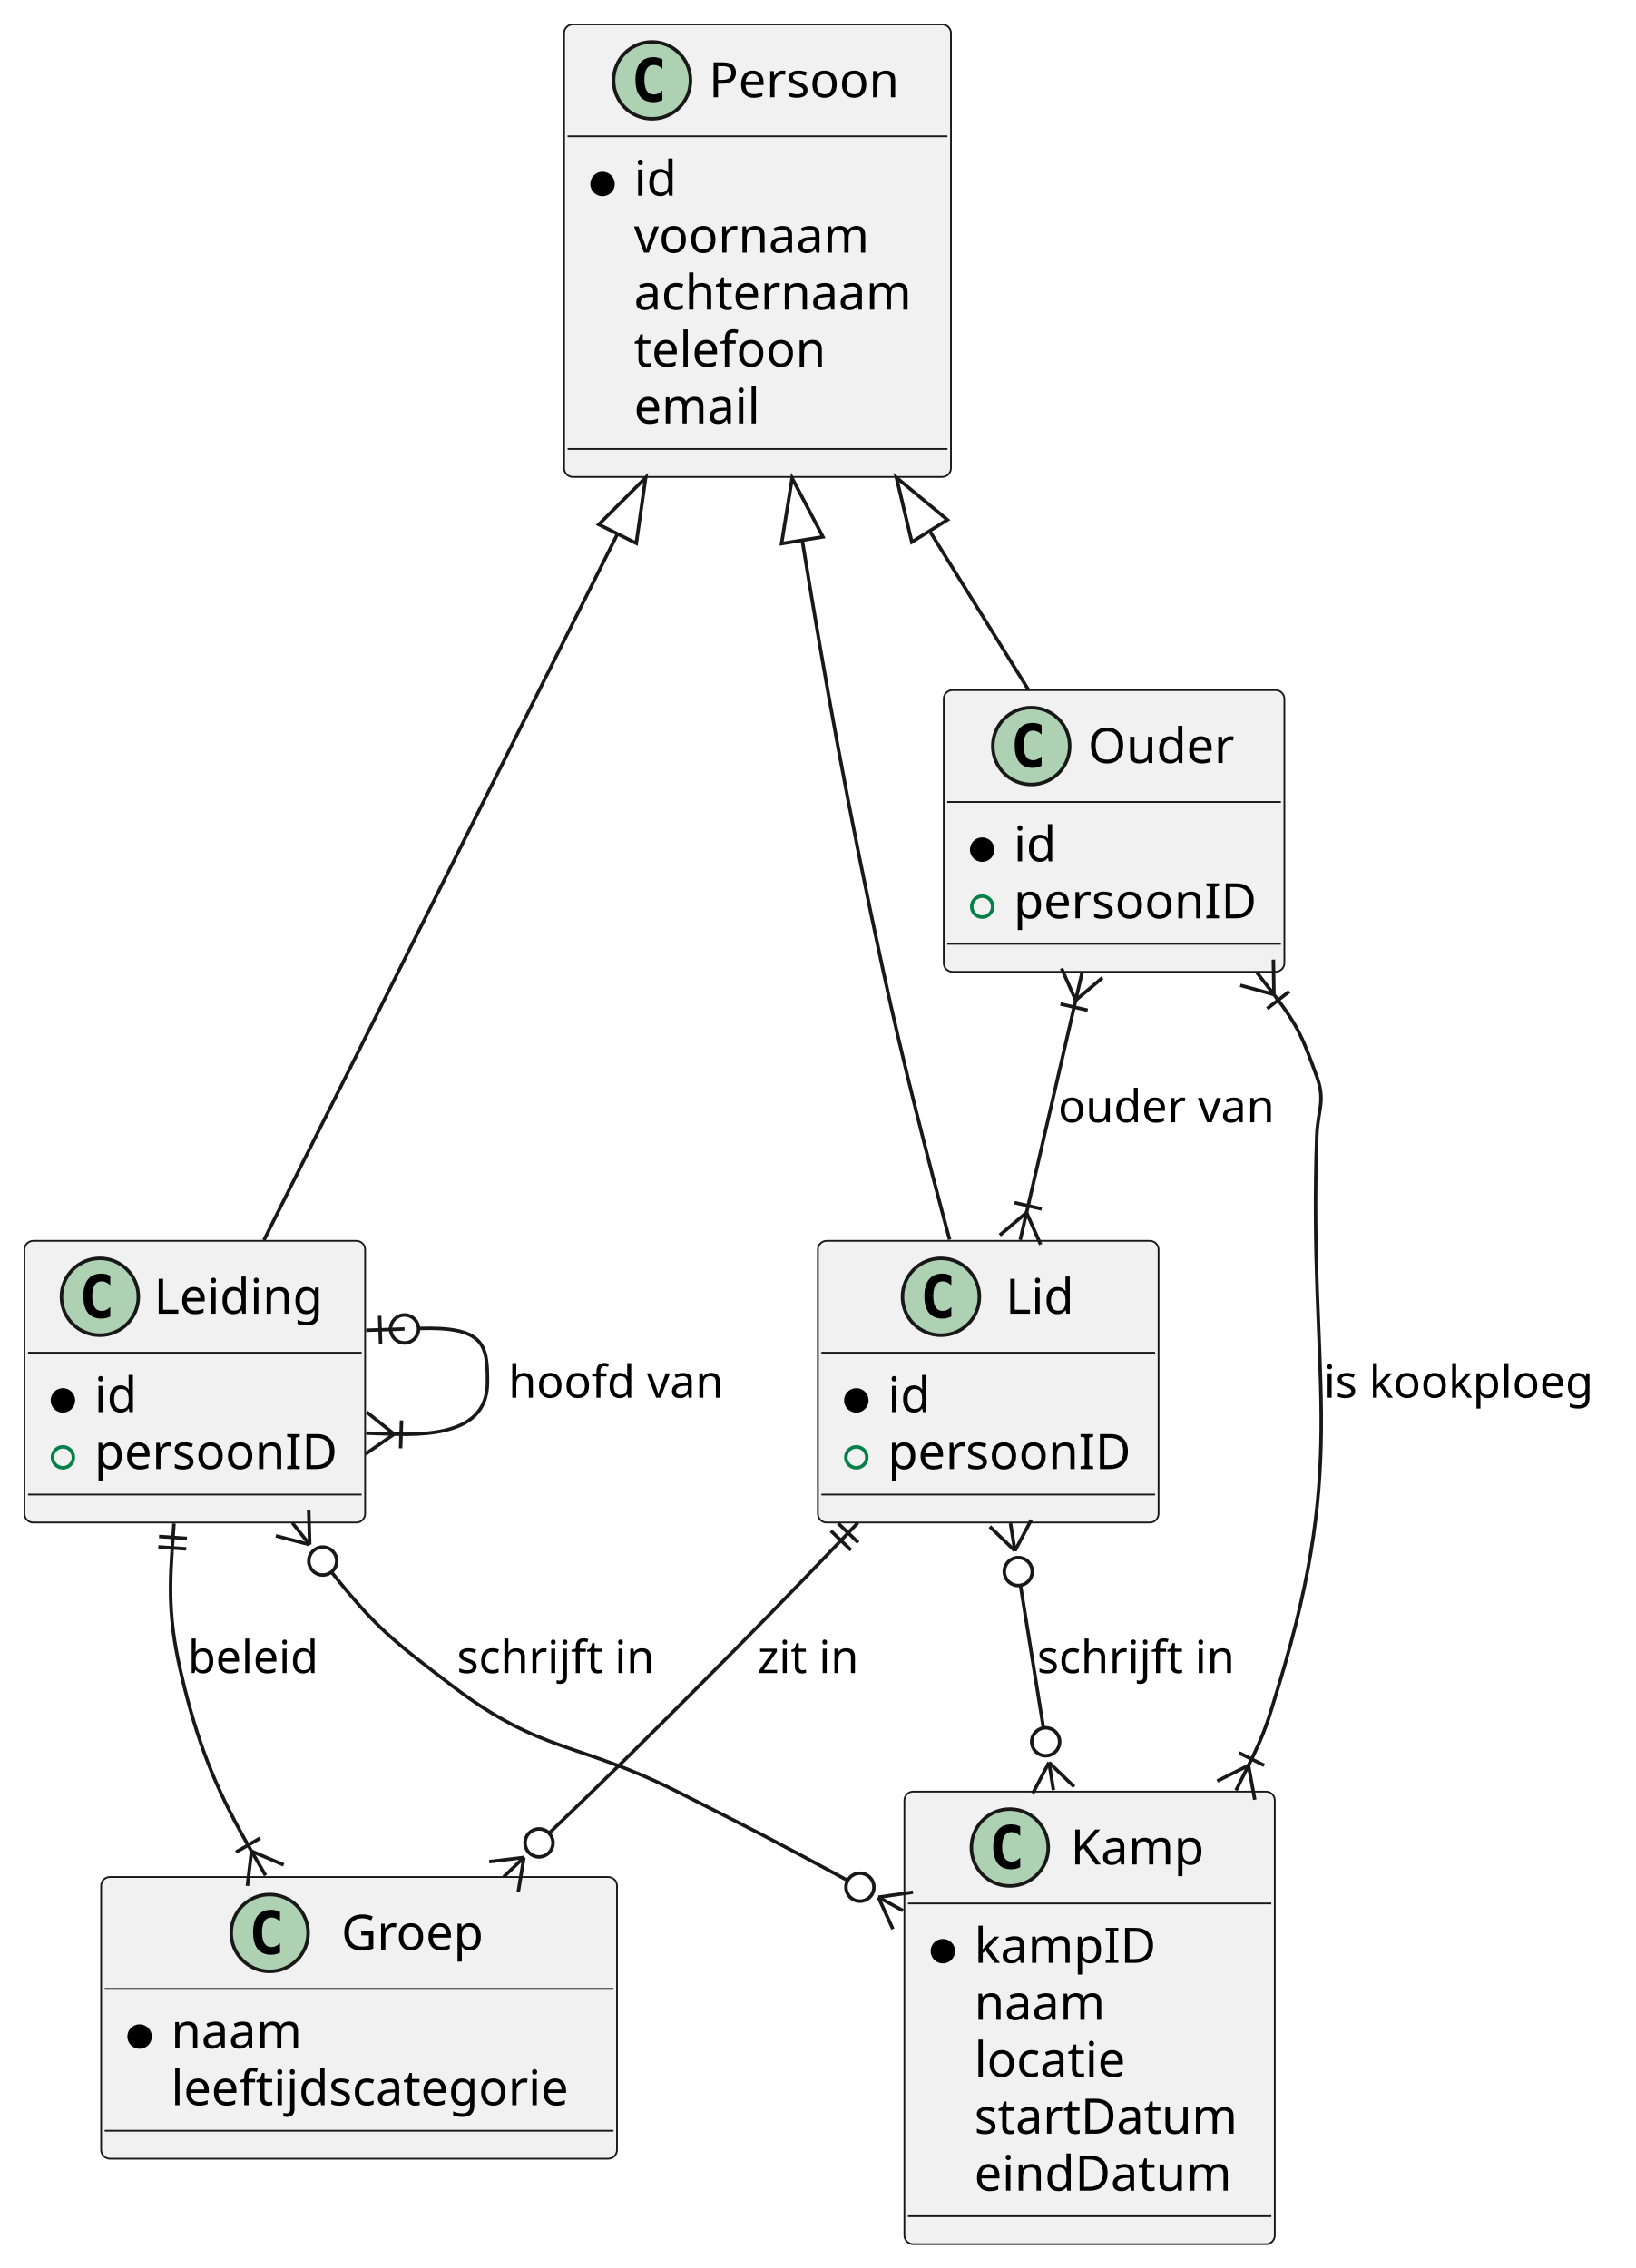
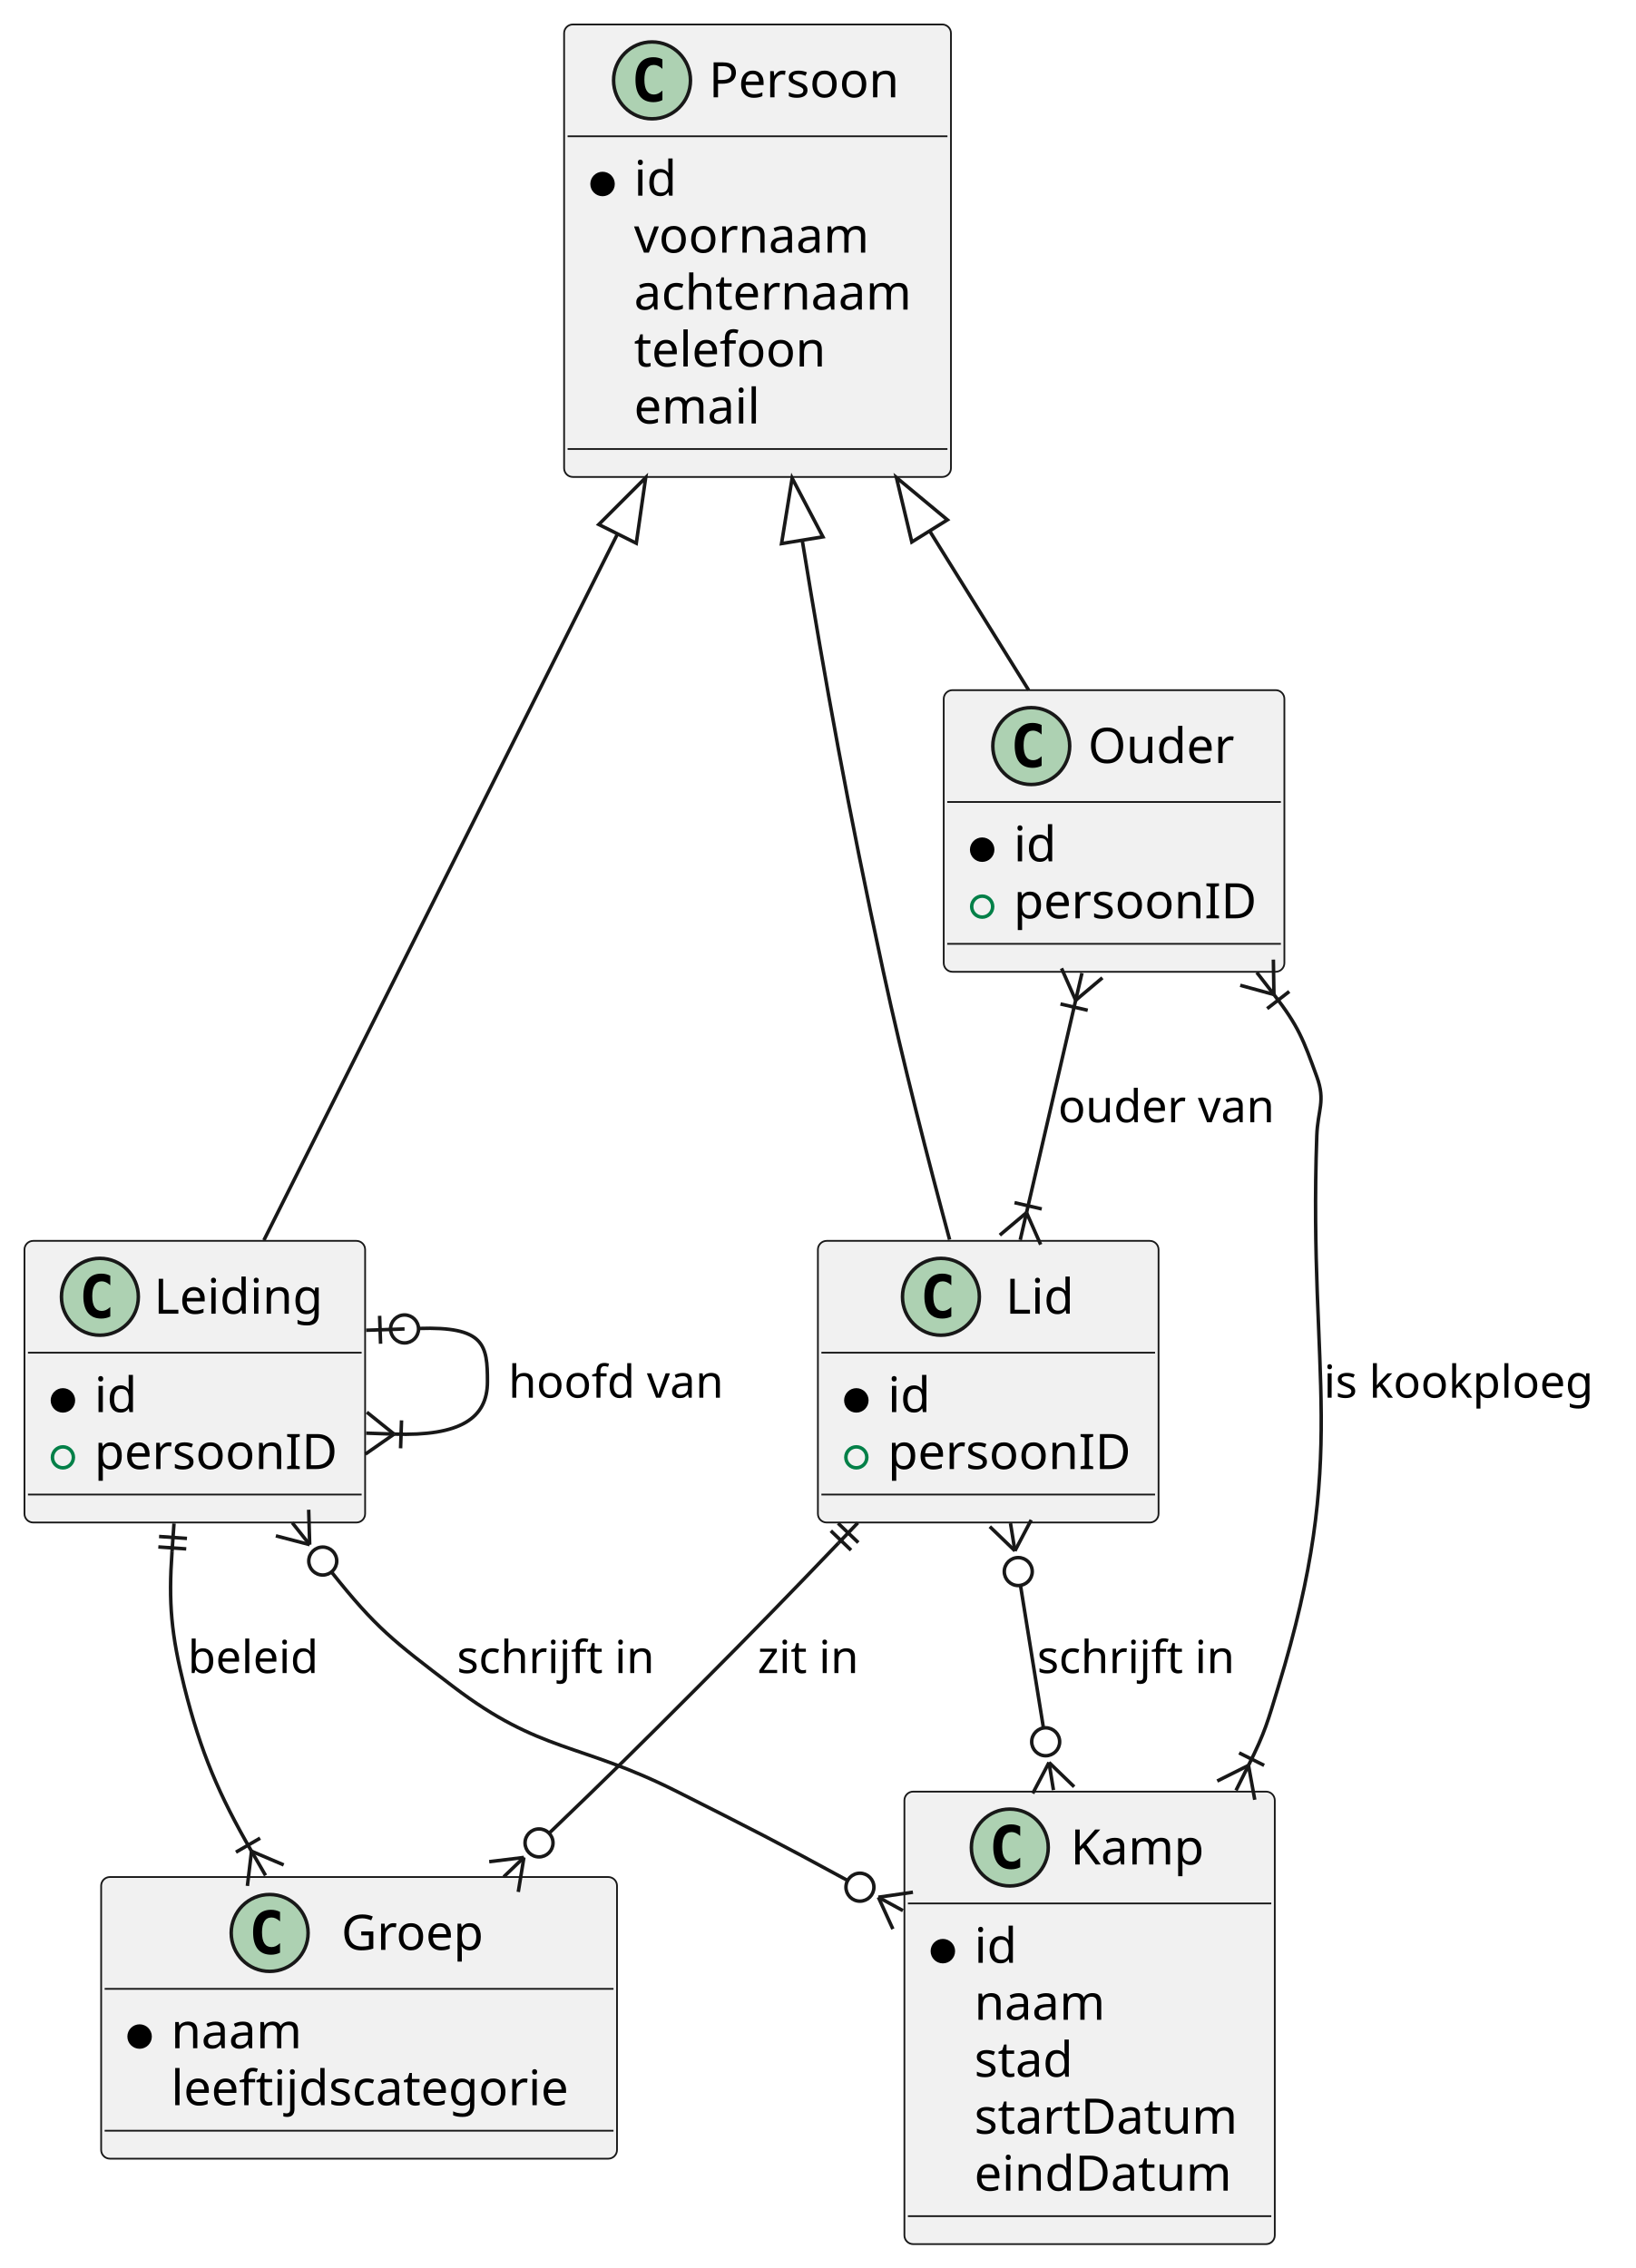
<svg xmlns="http://www.w3.org/2000/svg" contentStyleType="text/css" data-diagram-type="CLASS" height="649px" preserveAspectRatio="none" style="width:468px;height:649px;background:#FFFFFF;" version="1.1" viewBox="0 0 468 649" width="468px" zoomAndPan="magnify">
  <defs />
  <g>
    <g class="entity" data-entity="Persoon" data-source-line="3" data-uid="ent0002" id="entity_Persoon">
      <rect fill="#F1F1F1" height="129.484" rx="2.5" ry="2.5" style="stroke:#181818;stroke-width:0.5;" width="110.677" x="161.39" y="7" />
      <ellipse cx="186.545" cy="23" fill="#ADD1B2" rx="11" ry="11" style="stroke:#181818;stroke-width:1;" />
      <path d="M189.514,28.641 Q188.936,28.938 188.295,29.078 Q187.655,29.234 186.952,29.234 Q184.452,29.234 183.123,27.594 Q181.811,25.938 181.811,22.812 Q181.811,19.688 183.123,18.031 Q184.452,16.375 186.952,16.375 Q187.655,16.375 188.295,16.531 Q188.952,16.688 189.514,16.984 L189.514,19.703 Q188.889,19.125 188.295,18.859 Q187.702,18.578 187.077,18.578 Q185.733,18.578 185.045,19.656 Q184.358,20.719 184.358,22.812 Q184.358,24.906 185.045,25.984 Q185.733,27.047 187.077,27.047 Q187.702,27.047 188.295,26.781 Q188.889,26.5 189.514,25.922 L189.514,28.641 Z " fill="#000000" />
      <text fill="#000000" font-family="sans-serif" font-size="14" lengthAdjust="spacing" textLength="56.109" x="202.802" y="27.847">Persoon</text>
      <line style="stroke:#181818;stroke-width:0.5;" x1="162.39" x2="271.067" y1="39" y2="39" />
      <ellipse cx="172.39" cy="52.648" fill="#000000" rx="3" ry="3" style="stroke:#000000;stroke-width:1;" />
      <text fill="#000000" font-family="sans-serif" font-size="14" lengthAdjust="spacing" textLength="12.776" x="181.39" y="55.995">id</text>
      <text fill="#000000" font-family="sans-serif" font-size="14" lengthAdjust="spacing" textLength="70.841" x="181.39" y="72.292">voornaam</text>
      <text fill="#000000" font-family="sans-serif" font-size="14" lengthAdjust="spacing" textLength="84.677" x="181.39" y="88.589">achternaam</text>
      <text fill="#000000" font-family="sans-serif" font-size="14" lengthAdjust="spacing" textLength="57.538" x="181.39" y="104.886">telefoon</text>
      <text fill="#000000" font-family="sans-serif" font-size="14" lengthAdjust="spacing" textLength="38.609" x="181.39" y="121.183">email</text>
      <line style="stroke:#181818;stroke-width:0.5;" x1="162.39" x2="271.067" y1="128.484" y2="128.484" />
    </g>
    <g class="entity" data-entity="Ouder" data-source-line="10" data-uid="ent0003" id="entity_Ouder">
      <rect fill="#F1F1F1" height="80.594" rx="2.5" ry="2.5" style="stroke:#181818;stroke-width:0.5;" width="97.463" x="270" y="197.49" />
      <ellipse cx="295.041" cy="213.49" fill="#ADD1B2" rx="11" ry="11" style="stroke:#181818;stroke-width:1;" />
      <path d="M298.01,219.131 Q297.432,219.428 296.791,219.568 Q296.151,219.724 295.448,219.724 Q292.948,219.724 291.62,218.084 Q290.307,216.428 290.307,213.303 Q290.307,210.178 291.62,208.521 Q292.948,206.865 295.448,206.865 Q296.151,206.865 296.791,207.021 Q297.448,207.178 298.01,207.474 L298.01,210.193 Q297.385,209.615 296.791,209.349 Q296.198,209.068 295.573,209.068 Q294.229,209.068 293.541,210.146 Q292.854,211.209 292.854,213.303 Q292.854,215.396 293.541,216.474 Q294.229,217.537 295.573,217.537 Q296.198,217.537 296.791,217.271 Q297.385,216.99 298.01,216.412 L298.01,219.131 Z " fill="#000000" />
      <text fill="#000000" font-family="sans-serif" font-size="14" lengthAdjust="spacing" textLength="43.148" x="311.273" y="218.337">Ouder</text>
      <line style="stroke:#181818;stroke-width:0.5;" x1="271" x2="366.463" y1="229.49" y2="229.49" />
      <ellipse cx="281" cy="243.138" fill="#000000" rx="3" ry="3" style="stroke:#000000;stroke-width:1;" />
      <text fill="#000000" font-family="sans-serif" font-size="14" lengthAdjust="spacing" textLength="12.776" x="290" y="246.485">id</text>
      <ellipse cx="281" cy="259.435" fill="none" rx="3" ry="3" style="stroke:#038048;stroke-width:1;" />
      <text fill="#000000" font-family="sans-serif" font-size="14" lengthAdjust="spacing" textLength="71.463" x="290" y="262.782">persoonID</text>
      <line style="stroke:#181818;stroke-width:0.5;" x1="271" x2="366.463" y1="270.084" y2="270.084" />
    </g>
    <g class="entity" data-entity="Lid" data-source-line="15" data-uid="ent0004" id="entity_Lid">
      <rect fill="#F1F1F1" height="80.594" rx="2.5" ry="2.5" style="stroke:#181818;stroke-width:0.5;" width="97.463" x="234" y="355.08" />
      <ellipse cx="269.199" cy="371.08" fill="#ADD1B2" rx="11" ry="11" style="stroke:#181818;stroke-width:1;" />
      <path d="M272.168,376.721 Q271.59,377.017 270.949,377.158 Q270.308,377.314 269.605,377.314 Q267.105,377.314 265.777,375.674 Q264.465,374.017 264.465,370.892 Q264.465,367.767 265.777,366.111 Q267.105,364.455 269.605,364.455 Q270.308,364.455 270.949,364.611 Q271.605,364.767 272.168,365.064 L272.168,367.783 Q271.543,367.205 270.949,366.939 Q270.355,366.658 269.73,366.658 Q268.387,366.658 267.699,367.736 Q267.012,368.799 267.012,370.892 Q267.012,372.986 267.699,374.064 Q268.387,375.127 269.73,375.127 Q270.355,375.127 270.949,374.861 Q271.543,374.58 272.168,374.002 L272.168,376.721 Z " fill="#000000" />
      <text fill="#000000" font-family="sans-serif" font-size="14" lengthAdjust="spacing" textLength="20.576" x="287.688" y="375.927">Lid</text>
      <line style="stroke:#181818;stroke-width:0.5;" x1="235" x2="330.463" y1="387.08" y2="387.08" />
      <ellipse cx="245" cy="400.728" fill="#000000" rx="3" ry="3" style="stroke:#000000;stroke-width:1;" />
      <text fill="#000000" font-family="sans-serif" font-size="14" lengthAdjust="spacing" textLength="12.776" x="254" y="404.075">id</text>
      <ellipse cx="245" cy="417.025" fill="none" rx="3" ry="3" style="stroke:#038048;stroke-width:1;" />
      <text fill="#000000" font-family="sans-serif" font-size="14" lengthAdjust="spacing" textLength="71.463" x="254" y="420.372">persoonID</text>
      <line style="stroke:#181818;stroke-width:0.5;" x1="235" x2="330.463" y1="427.674" y2="427.674" />
    </g>
    <g class="entity" data-entity="Leiding" data-source-line="20" data-uid="ent0005" id="entity_Leiding">
      <rect fill="#F1F1F1" height="80.594" rx="2.5" ry="2.5" style="stroke:#181818;stroke-width:0.5;" width="97.463" x="7" y="355.08" />
      <ellipse cx="28.581" cy="371.08" fill="#ADD1B2" rx="11" ry="11" style="stroke:#181818;stroke-width:1;" />
      <path d="M31.55,376.721 Q30.971,377.017 30.331,377.158 Q29.69,377.314 28.987,377.314 Q26.487,377.314 25.159,375.674 Q23.846,374.017 23.846,370.892 Q23.846,367.767 25.159,366.111 Q26.487,364.455 28.987,364.455 Q29.69,364.455 30.331,364.611 Q30.987,364.767 31.55,365.064 L31.55,367.783 Q30.925,367.205 30.331,366.939 Q29.737,366.658 29.112,366.658 Q27.768,366.658 27.081,367.736 Q26.393,368.799 26.393,370.892 Q26.393,372.986 27.081,374.064 Q27.768,375.127 29.112,375.127 Q29.737,375.127 30.331,374.861 Q30.925,374.58 31.55,374.002 L31.55,376.721 Z " fill="#000000" />
      <text fill="#000000" font-family="sans-serif" font-size="14" lengthAdjust="spacing" textLength="50.839" x="44.043" y="375.927">Leiding</text>
      <line style="stroke:#181818;stroke-width:0.5;" x1="8" x2="103.463" y1="387.08" y2="387.08" />
      <ellipse cx="18" cy="400.728" fill="#000000" rx="3" ry="3" style="stroke:#000000;stroke-width:1;" />
      <text fill="#000000" font-family="sans-serif" font-size="14" lengthAdjust="spacing" textLength="12.776" x="27" y="404.075">id</text>
      <ellipse cx="18" cy="417.025" fill="none" rx="3" ry="3" style="stroke:#038048;stroke-width:1;" />
      <text fill="#000000" font-family="sans-serif" font-size="14" lengthAdjust="spacing" textLength="71.463" x="27" y="420.372">persoonID</text>
      <line style="stroke:#181818;stroke-width:0.5;" x1="8" x2="103.463" y1="427.674" y2="427.674" />
    </g>
    <g class="entity" data-entity="Groep" data-source-line="25" data-uid="ent0006" id="entity_Groep">
      <rect fill="#F1F1F1" height="80.594" rx="2.5" ry="2.5" style="stroke:#181818;stroke-width:0.5;" width="147.584" x="28.94" y="537.12" />
      <ellipse cx="77.147" cy="553.12" fill="#ADD1B2" rx="11" ry="11" style="stroke:#181818;stroke-width:1;" />
      <path d="M80.116,558.761 Q79.538,559.058 78.897,559.198 Q78.256,559.354 77.553,559.354 Q75.053,559.354 73.725,557.714 Q72.413,556.058 72.413,552.933 Q72.413,549.808 73.725,548.151 Q75.053,546.495 77.553,546.495 Q78.256,546.495 78.897,546.651 Q79.553,546.808 80.116,547.104 L80.116,549.823 Q79.491,549.245 78.897,548.979 Q78.303,548.698 77.678,548.698 Q76.335,548.698 75.647,549.776 Q74.96,550.839 74.96,552.933 Q74.96,555.026 75.647,556.104 Q76.335,557.167 77.678,557.167 Q78.303,557.167 78.897,556.901 Q79.491,556.62 80.116,556.042 L80.116,558.761 Z " fill="#000000" />
      <text fill="#000000" font-family="sans-serif" font-size="14" lengthAdjust="spacing" textLength="42.67" x="97.647" y="557.967">Groep</text>
      <line style="stroke:#181818;stroke-width:0.5;" x1="29.94" x2="175.524" y1="569.12" y2="569.12" />
      <ellipse cx="39.94" cy="582.768" fill="#000000" rx="3" ry="3" style="stroke:#000000;stroke-width:1;" />
      <text fill="#000000" font-family="sans-serif" font-size="14" lengthAdjust="spacing" textLength="39.669" x="48.94" y="586.115">naam</text>
      <text fill="#000000" font-family="sans-serif" font-size="14" lengthAdjust="spacing" textLength="121.584" x="48.94" y="602.412">leeftijdscategorie</text>
      <line style="stroke:#181818;stroke-width:0.5;" x1="29.94" x2="175.524" y1="609.714" y2="609.714" />
    </g>
    <g class="entity" data-entity="Kamp" data-source-line="30" data-uid="ent0007" id="entity_Kamp">
      <rect fill="#F1F1F1" height="129.484" rx="2.5" ry="2.5" style="stroke:#181818;stroke-width:0.5;" width="105.967" x="258.75" y="512.68" />
      <ellipse cx="288.907" cy="528.68" fill="#ADD1B2" rx="11" ry="11" style="stroke:#181818;stroke-width:1;" />
      <path d="M291.876,534.321 Q291.298,534.617 290.657,534.758 Q290.017,534.914 289.313,534.914 Q286.813,534.914 285.485,533.274 Q284.173,531.617 284.173,528.492 Q284.173,525.367 285.485,523.711 Q286.813,522.055 289.313,522.055 Q290.017,522.055 290.657,522.211 Q291.313,522.367 291.876,522.664 L291.876,525.383 Q291.251,524.805 290.657,524.539 Q290.063,524.258 289.438,524.258 Q288.095,524.258 287.407,525.336 Q286.72,526.399 286.72,528.492 Q286.72,530.586 287.407,531.664 Q288.095,532.727 289.438,532.727 Q290.063,532.727 290.657,532.461 Q291.251,532.18 291.876,531.602 L291.876,534.321 Z " fill="#000000" />
      <text fill="#000000" font-family="sans-serif" font-size="14" lengthAdjust="spacing" textLength="40.284" x="306.275" y="533.527">Kamp</text>
      <line style="stroke:#181818;stroke-width:0.5;" x1="259.75" x2="363.717" y1="544.68" y2="544.68" />
      <ellipse cx="269.75" cy="558.328" fill="#000000" rx="3" ry="3" style="stroke:#000000;stroke-width:1;" />
-       <text fill="#000000" font-family="sans-serif" font-size="14" lengthAdjust="spacing" textLength="54.12" x="278.75" y="561.675">kampID</text>
+       <text fill="#000000" font-family="sans-serif" font-size="14" lengthAdjust="spacing" textLength="12.776" x="278.75" y="561.675">id</text>
      <text fill="#000000" font-family="sans-serif" font-size="14" lengthAdjust="spacing" textLength="39.669" x="278.75" y="577.972">naam</text>
-       <text fill="#000000" font-family="sans-serif" font-size="14" lengthAdjust="spacing" textLength="46.724" x="278.75" y="594.269">locatie</text>
+       <text fill="#000000" font-family="sans-serif" font-size="14" lengthAdjust="spacing" textLength="30.249" x="278.75" y="594.269">stad</text>
      <text fill="#000000" font-family="sans-serif" font-size="14" lengthAdjust="spacing" textLength="79.967" x="278.75" y="610.566">startDatum</text>
      <text fill="#000000" font-family="sans-serif" font-size="14" lengthAdjust="spacing" textLength="77.622" x="278.75" y="626.863">eindDatum</text>
      <line style="stroke:#181818;stroke-width:0.5;" x1="259.75" x2="363.717" y1="634.164" y2="634.164" />
    </g>
    <g class="link" data-entity-1="Ouder" data-entity-2="Lid" data-source-line="44" data-uid="lnk8" id="link_Ouder_Lid">
      <path codeLine="44" d="M307.749,286.245 C302.339,309.655 299.115,323.596 293.695,346.996" fill="none" id="Ouder-Lid" style="stroke:#181818;stroke-width:1;" />
      <line style="stroke:#181818;stroke-width:1;" x1="307.749" x2="303.704" y1="286.245" y2="277.099" />
      <line style="stroke:#181818;stroke-width:1;" x1="307.749" x2="315.396" y1="286.245" y2="279.801" />
      <line style="stroke:#181818;stroke-width:1;" x1="307.749" x2="309.55" y1="286.245" y2="278.45" />
      <line style="stroke:#181818;stroke-width:1;" x1="303.401" x2="311.196" y1="287.293" y2="289.094" />
      <line style="stroke:#181818;stroke-width:1;" x1="293.695" x2="297.735" y1="346.996" y2="356.144" />
      <line style="stroke:#181818;stroke-width:1;" x1="293.695" x2="286.045" y1="346.996" y2="353.436" />
      <line style="stroke:#181818;stroke-width:1;" x1="293.695" x2="291.89" y1="346.996" y2="354.79" />
      <line style="stroke:#181818;stroke-width:1;" x1="298.043" x2="290.25" y1="345.95" y2="344.145" />
      <text fill="#000000" font-family="sans-serif" font-size="13" lengthAdjust="spacing" textLength="65.819" x="302.73" y="321.147">ouder van</text>
    </g>
    <g class="link" data-entity-1="Ouder" data-entity-2="Kamp" data-source-line="45" data-uid="lnk9" id="link_Ouder_Kamp">
      <path codeLine="45" d="M364.471,284.593 C371.501,293.663 372.87,297.46 376.73,308.08 C379.31,315.18 376.99,317.53 376.73,325.08 C374.29,395.25 386.22,415.52 365.73,482.68 C362.69,492.65 362.005,495.543 357.195,505.173" fill="none" id="Ouder-Kamp" style="stroke:#181818;stroke-width:1;" />
      <line style="stroke:#181818;stroke-width:1;" x1="364.471" x2="354.828" y1="284.593" y2="281.946" />
      <line style="stroke:#181818;stroke-width:1;" x1="364.471" x2="364.312" y1="284.593" y2="274.594" />
      <line style="stroke:#181818;stroke-width:1;" x1="364.471" x2="359.57" y1="284.593" y2="278.27" />
      <line style="stroke:#181818;stroke-width:1;" x1="362.535" x2="368.858" y1="288.624" y2="283.723" />
      <line style="stroke:#181818;stroke-width:1;" x1="357.195" x2="358.988" y1="505.173" y2="515.011" />
      <line style="stroke:#181818;stroke-width:1;" x1="357.195" x2="348.252" y1="505.173" y2="509.649" />
      <line style="stroke:#181818;stroke-width:1;" x1="357.195" x2="353.62" y1="505.173" y2="512.33" />
      <line style="stroke:#181818;stroke-width:1;" x1="361.667" x2="354.51" y1="505.171" y2="501.596" />
      <text fill="#000000" font-family="sans-serif" font-size="13" lengthAdjust="spacing" textLength="81.548" x="378.73" y="399.947">is kookploeg</text>
    </g>
    <g class="link" data-entity-1="Lid" data-entity-2="Kamp" data-source-line="46" data-uid="lnk10" id="link_Lid_Kamp">
      <path codeLine="46" d="M291.961,453.661 C295.561,476.021 294.432,468.978 298.531,494.468" fill="none" id="Lid-Kamp" style="stroke:#181818;stroke-width:1;" />
      <line style="stroke:#181818;stroke-width:1;" x1="290.372" x2="283.176" y1="443.788" y2="436.844" />
      <line style="stroke:#181818;stroke-width:1;" x1="290.372" x2="295.024" y1="443.788" y2="434.936" />
      <line style="stroke:#181818;stroke-width:1;" x1="290.372" x2="289.1" y1="443.788" y2="435.89" />
      <ellipse cx="291.325" cy="449.712" fill="none" rx="4" ry="4" style="stroke:#181818;stroke-width:1;" />
      <line style="stroke:#181818;stroke-width:1;" x1="300.12" x2="307.314" y1="504.341" y2="511.287" />
      <line style="stroke:#181818;stroke-width:1;" x1="300.12" x2="295.466" y1="504.341" y2="513.193" />
      <line style="stroke:#181818;stroke-width:1;" x1="300.12" x2="301.39" y1="504.341" y2="512.24" />
      <ellipse cx="299.167" cy="498.418" fill="none" rx="4" ry="4" style="stroke:#181818;stroke-width:1;" />
      <text fill="#000000" font-family="sans-serif" font-size="13" lengthAdjust="spacing" textLength="60.385" x="296.73" y="478.747">schrijft in</text>
    </g>
    <g class="link" data-entity-1="Lid" data-entity-2="Groep" data-source-line="47" data-uid="lnk11" id="link_Lid_Groep">
      <path codeLine="47" d="M239.899,441.54 C225.709,456.37 214.85,467.52 199.73,482.68 C181.7,500.75 174.42,507.949 157.1,524.589" fill="none" id="Lid-Groep" style="stroke:#181818;stroke-width:1;" />
      <line style="stroke:#181818;stroke-width:1;" x1="239.774" x2="245.555" y1="435.885" y2="441.416" />
      <line style="stroke:#181818;stroke-width:1;" x1="237.701" x2="243.481" y1="438.052" y2="443.583" />
      <line style="stroke:#181818;stroke-width:1;" x1="239.899" x2="245.43" y1="441.54" y2="435.76" />
      <line style="stroke:#181818;stroke-width:1;" x1="149.889" x2="148.277" y1="531.518" y2="541.387" />
      <line style="stroke:#181818;stroke-width:1;" x1="149.889" x2="139.963" y1="531.518" y2="532.733" />
      <line style="stroke:#181818;stroke-width:1;" x1="149.889" x2="144.12" y1="531.518" y2="537.06" />
      <ellipse cx="154.216" cy="527.361" fill="none" rx="4" ry="4" style="stroke:#181818;stroke-width:1;" />
      <text fill="#000000" font-family="sans-serif" font-size="13" lengthAdjust="spacing" textLength="31.516" x="216.73" y="478.747">zit in</text>
    </g>
    <g class="link" data-entity-1="Leiding" data-entity-2="Kamp" data-source-line="48" data-uid="lnk12" id="link_Leiding_Kamp">
      <path codeLine="48" d="M94.832,449.831 C107.572,465.831 112.45,469.53 129.73,482.68 C154.74,501.69 165.68,498.54 193.73,512.68 C215.04,523.42 222.405,527.156 242.515,538.116" fill="none" id="Leiding-Kamp" style="stroke:#181818;stroke-width:1;" />
      <line style="stroke:#181818;stroke-width:1;" x1="88.603" x2="78.926" y1="442.008" y2="439.487" />
      <line style="stroke:#181818;stroke-width:1;" x1="88.603" x2="88.314" y1="442.008" y2="432.013" />
      <line style="stroke:#181818;stroke-width:1;" x1="88.603" x2="83.62" y1="442.008" y2="435.75" />
      <ellipse cx="92.341" cy="446.702" fill="none" rx="4" ry="4" style="stroke:#181818;stroke-width:1;" />
      <line style="stroke:#181818;stroke-width:1;" x1="251.296" x2="261.191" y1="542.902" y2="541.462" />
      <line style="stroke:#181818;stroke-width:1;" x1="251.296" x2="255.449" y1="542.902" y2="551.998" />
      <line style="stroke:#181818;stroke-width:1;" x1="251.296" x2="258.32" y1="542.902" y2="546.73" />
      <ellipse cx="246.027" cy="540.03" fill="none" rx="4" ry="4" style="stroke:#181818;stroke-width:1;" />
      <text fill="#000000" font-family="sans-serif" font-size="13" lengthAdjust="spacing" textLength="60.385" x="130.73" y="478.747">schrijft in</text>
    </g>
    <g class="link" data-entity-1="Leiding" data-entity-2="Groep" data-source-line="49" data-uid="lnk13" id="link_Leiding_Groep">
      <path codeLine="49" d="M49.221,443.94 C48.181,458.78 48.99,467.7 52.73,482.68 C57.43,501.46 62.672,513.686 71.962,529.736" fill="none" id="Leiding-Groep" style="stroke:#181818;stroke-width:1;" />
      <line style="stroke:#181818;stroke-width:1;" x1="45.51" x2="53.491" y1="439.671" y2="440.23" />
      <line style="stroke:#181818;stroke-width:1;" x1="45.3" x2="53.281" y1="442.663" y2="443.223" />
      <line style="stroke:#181818;stroke-width:1;" x1="49.221" x2="49.78" y1="443.94" y2="435.96" />
      <line style="stroke:#181818;stroke-width:1;" x1="71.962" x2="81.163" y1="529.736" y2="533.654" />
      <line style="stroke:#181818;stroke-width:1;" x1="71.962" x2="70.777" y1="529.736" y2="539.666" />
      <line style="stroke:#181818;stroke-width:1;" x1="71.962" x2="75.97" y1="529.736" y2="536.66" />
      <line style="stroke:#181818;stroke-width:1;" x1="74.422" x2="67.499" y1="526.001" y2="530.009" />
      <text fill="#000000" font-family="sans-serif" font-size="13" lengthAdjust="spacing" textLength="39.724" x="53.73" y="478.747">beleid</text>
    </g>
    <g class="link" data-entity-1="Leiding" data-entity-2="Leiding" data-source-line="50" data-uid="lnk14" id="link_Leiding_Leiding">
      <path codeLine="50" d="M119.741,380.146 C138.701,379.496 139.46,384.91 139.46,395.38 C139.46,405.84 131.705,411.024 112.745,410.374" fill="none" id="Leiding-Leiding" style="stroke:#181818;stroke-width:1;" />
      <line style="stroke:#181818;stroke-width:1;" x1="115.743" x2="104.75" y1="380.283" y2="380.66" />
      <ellipse cx="115.743" cy="380.283" fill="none" rx="4" ry="4" style="stroke:#181818;stroke-width:1;" />
      <line style="stroke:#181818;stroke-width:1;" x1="108.885" x2="108.611" y1="384.521" y2="376.525" />
      <line style="stroke:#181818;stroke-width:1;" x1="112.745" x2="104.544" y1="410.374" y2="416.096" />
      <line style="stroke:#181818;stroke-width:1;" x1="112.745" x2="104.956" y1="410.374" y2="404.103" />
      <line style="stroke:#181818;stroke-width:1;" x1="112.745" x2="104.75" y1="410.374" y2="410.1" />
      <line style="stroke:#181818;stroke-width:1;" x1="114.607" x2="114.881" y1="414.44" y2="406.445" />
      <text fill="#000000" font-family="sans-serif" font-size="13" lengthAdjust="spacing" textLength="65.006" x="145.46" y="399.947">hoofd van</text>
    </g>
    <g class="link" data-entity-1="Persoon" data-entity-2="Lid" data-source-line="53" data-uid="lnk15" id="link_Persoon_Lid">
      <path codeLine="53" d="M229.52,154.586 C236.13,195.216 242.56,231.03 252.73,278.08 C258.29,303.76 265.64,332.33 271.68,354.73" fill="none" id="Persoon-backto-Lid" style="stroke:#181818;stroke-width:1;" />
      <polygon fill="none" points="226.63,136.82,223.598,155.55,235.442,153.623,226.63,136.82" style="stroke:#181818;stroke-width:1;" />
    </g>
    <g class="link" data-entity-1="Persoon" data-entity-2="Ouder" data-source-line="54" data-uid="lnk16" id="link_Persoon_Ouder">
      <path codeLine="54" d="M265.963,151.927 C278.713,172.437 282.96,179.25 294.28,197.46" fill="none" id="Persoon-backto-Ouder" style="stroke:#181818;stroke-width:1;" />
      <polygon fill="none" points="256.46,136.64,260.868,155.095,271.059,148.759,256.46,136.64" style="stroke:#181818;stroke-width:1;" />
    </g>
    <g class="link" data-entity-1="Persoon" data-entity-2="Leiding" data-source-line="55" data-uid="lnk17" id="link_Persoon_Leiding">
      <path codeLine="55" d="M176.674,152.767 C144.124,217.807 102.75,300.45 75.5,354.89" fill="none" id="Persoon-backto-Leiding" style="stroke:#181818;stroke-width:1;" />
      <polygon fill="none" points="184.73,136.67,171.309,150.082,182.04,155.452,184.73,136.67" style="stroke:#181818;stroke-width:1;" />
    </g>
  </g>
</svg>
